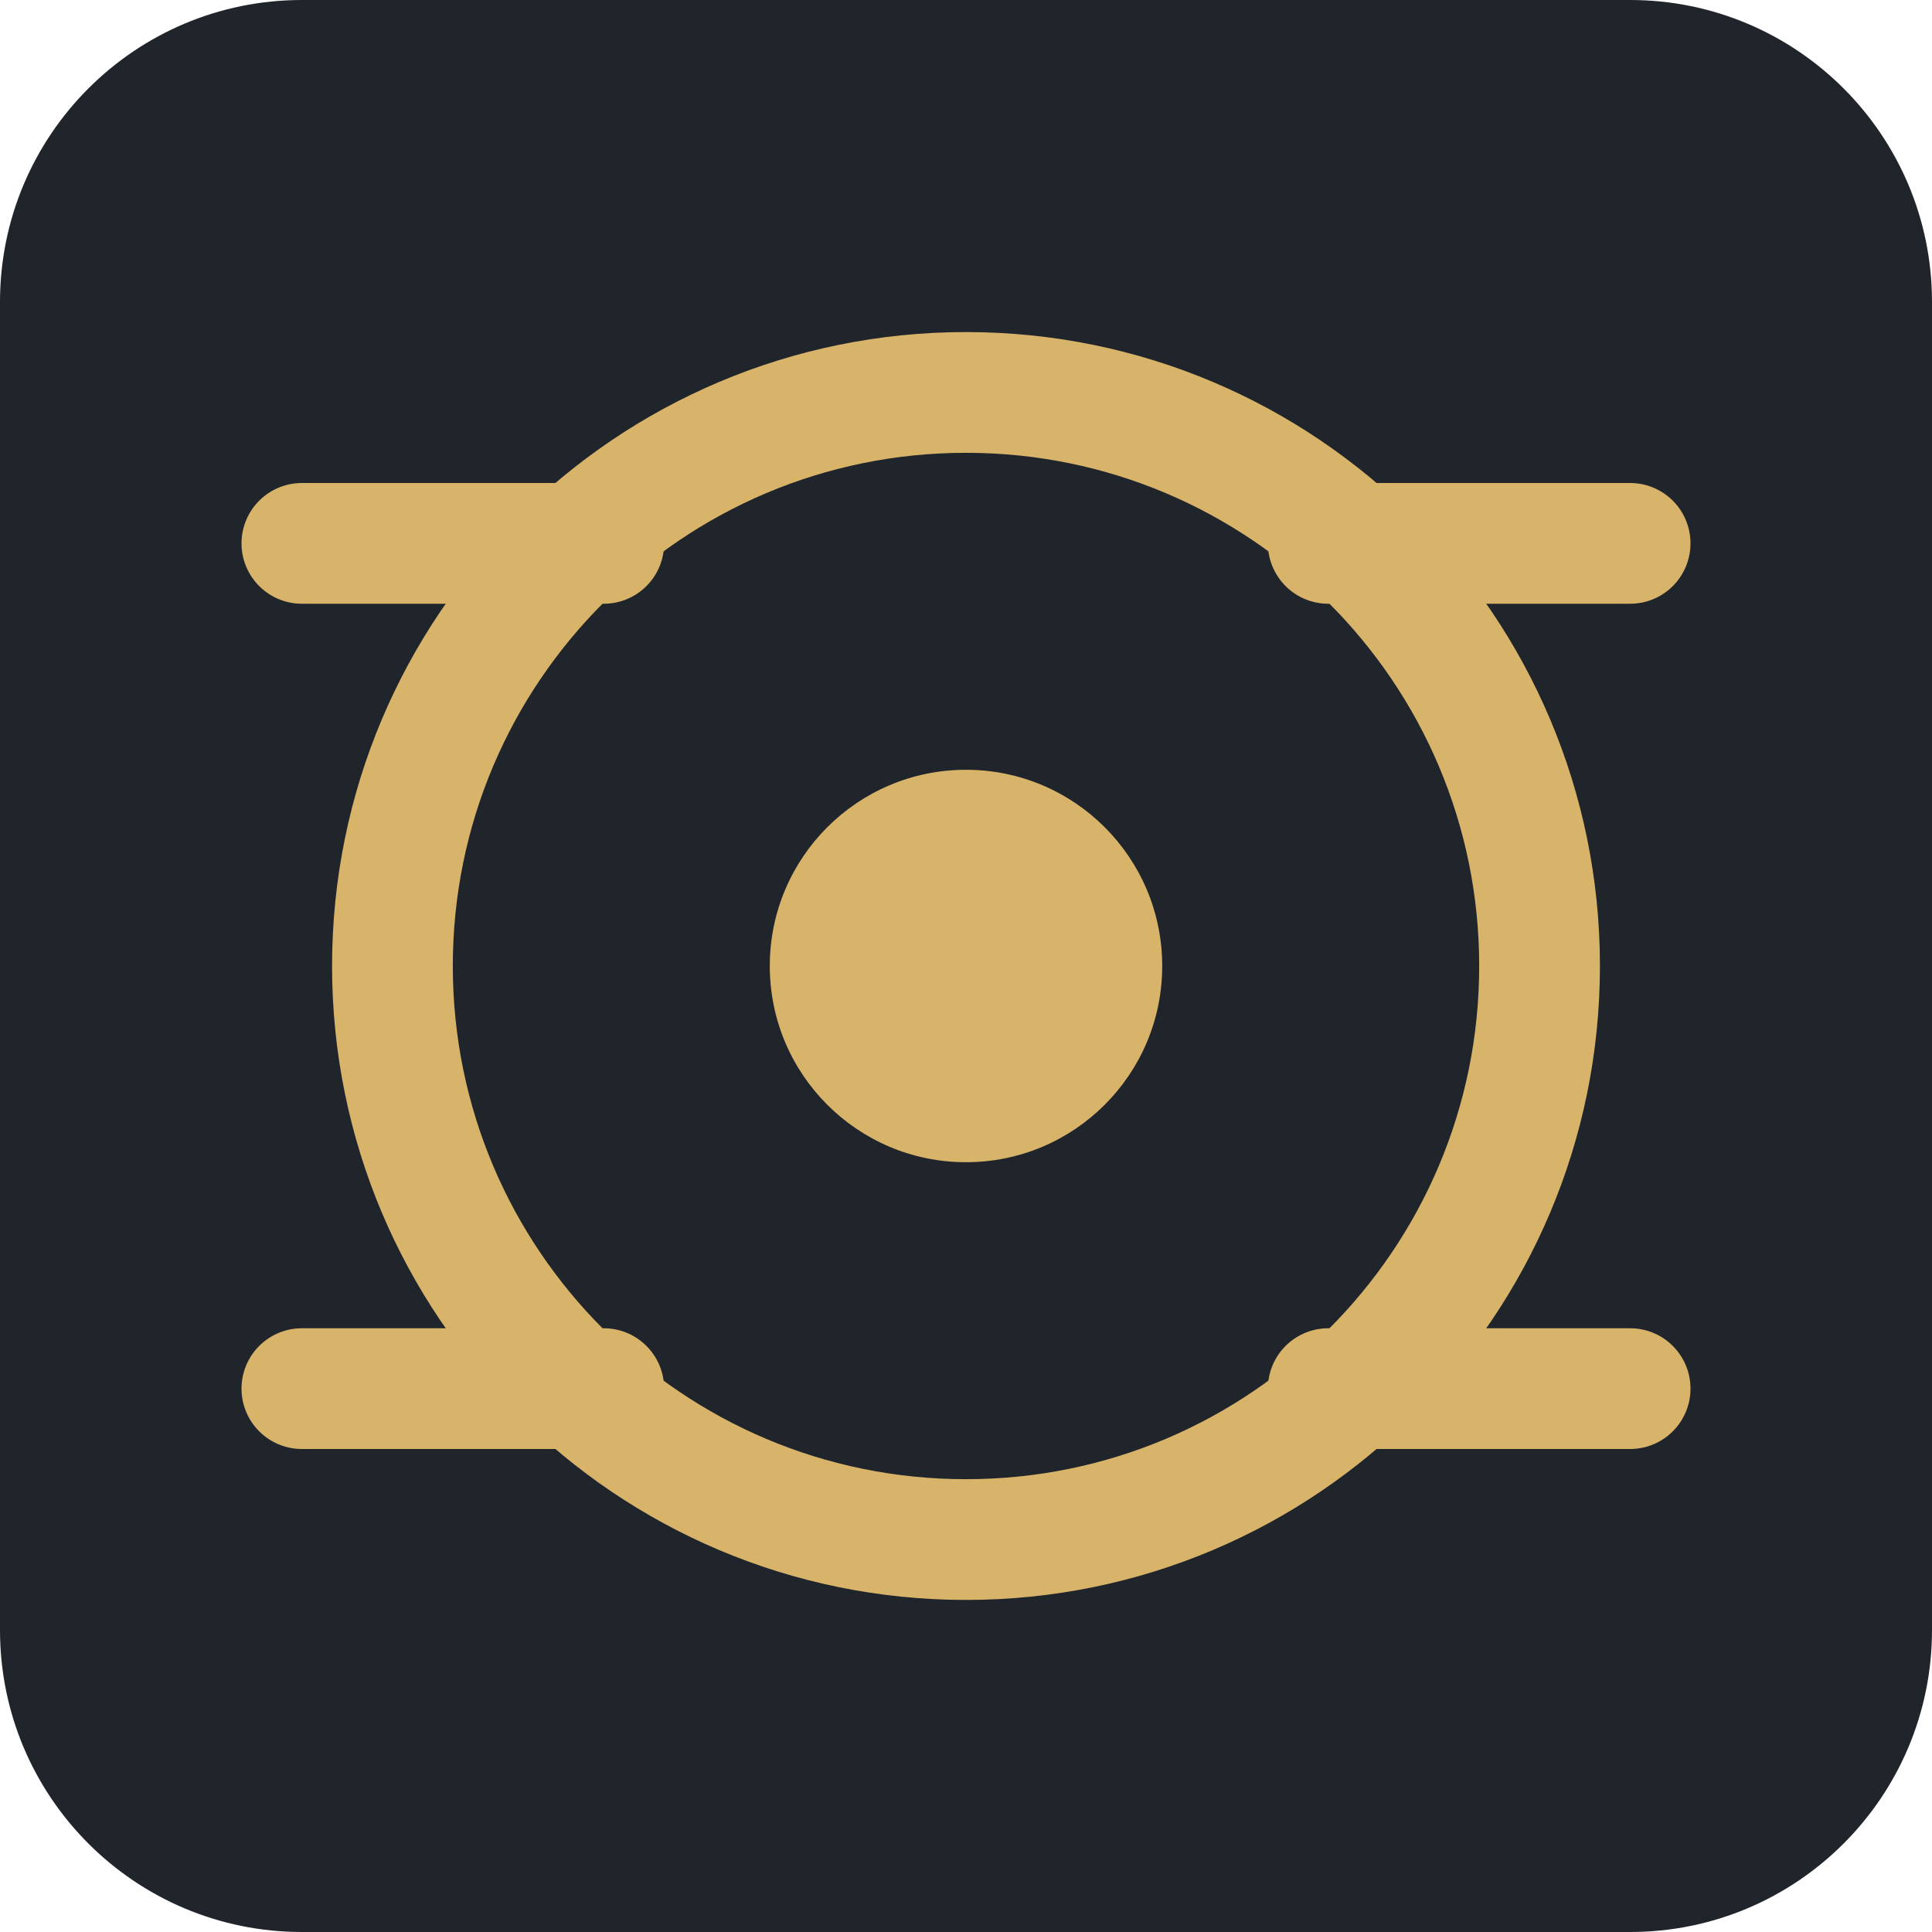
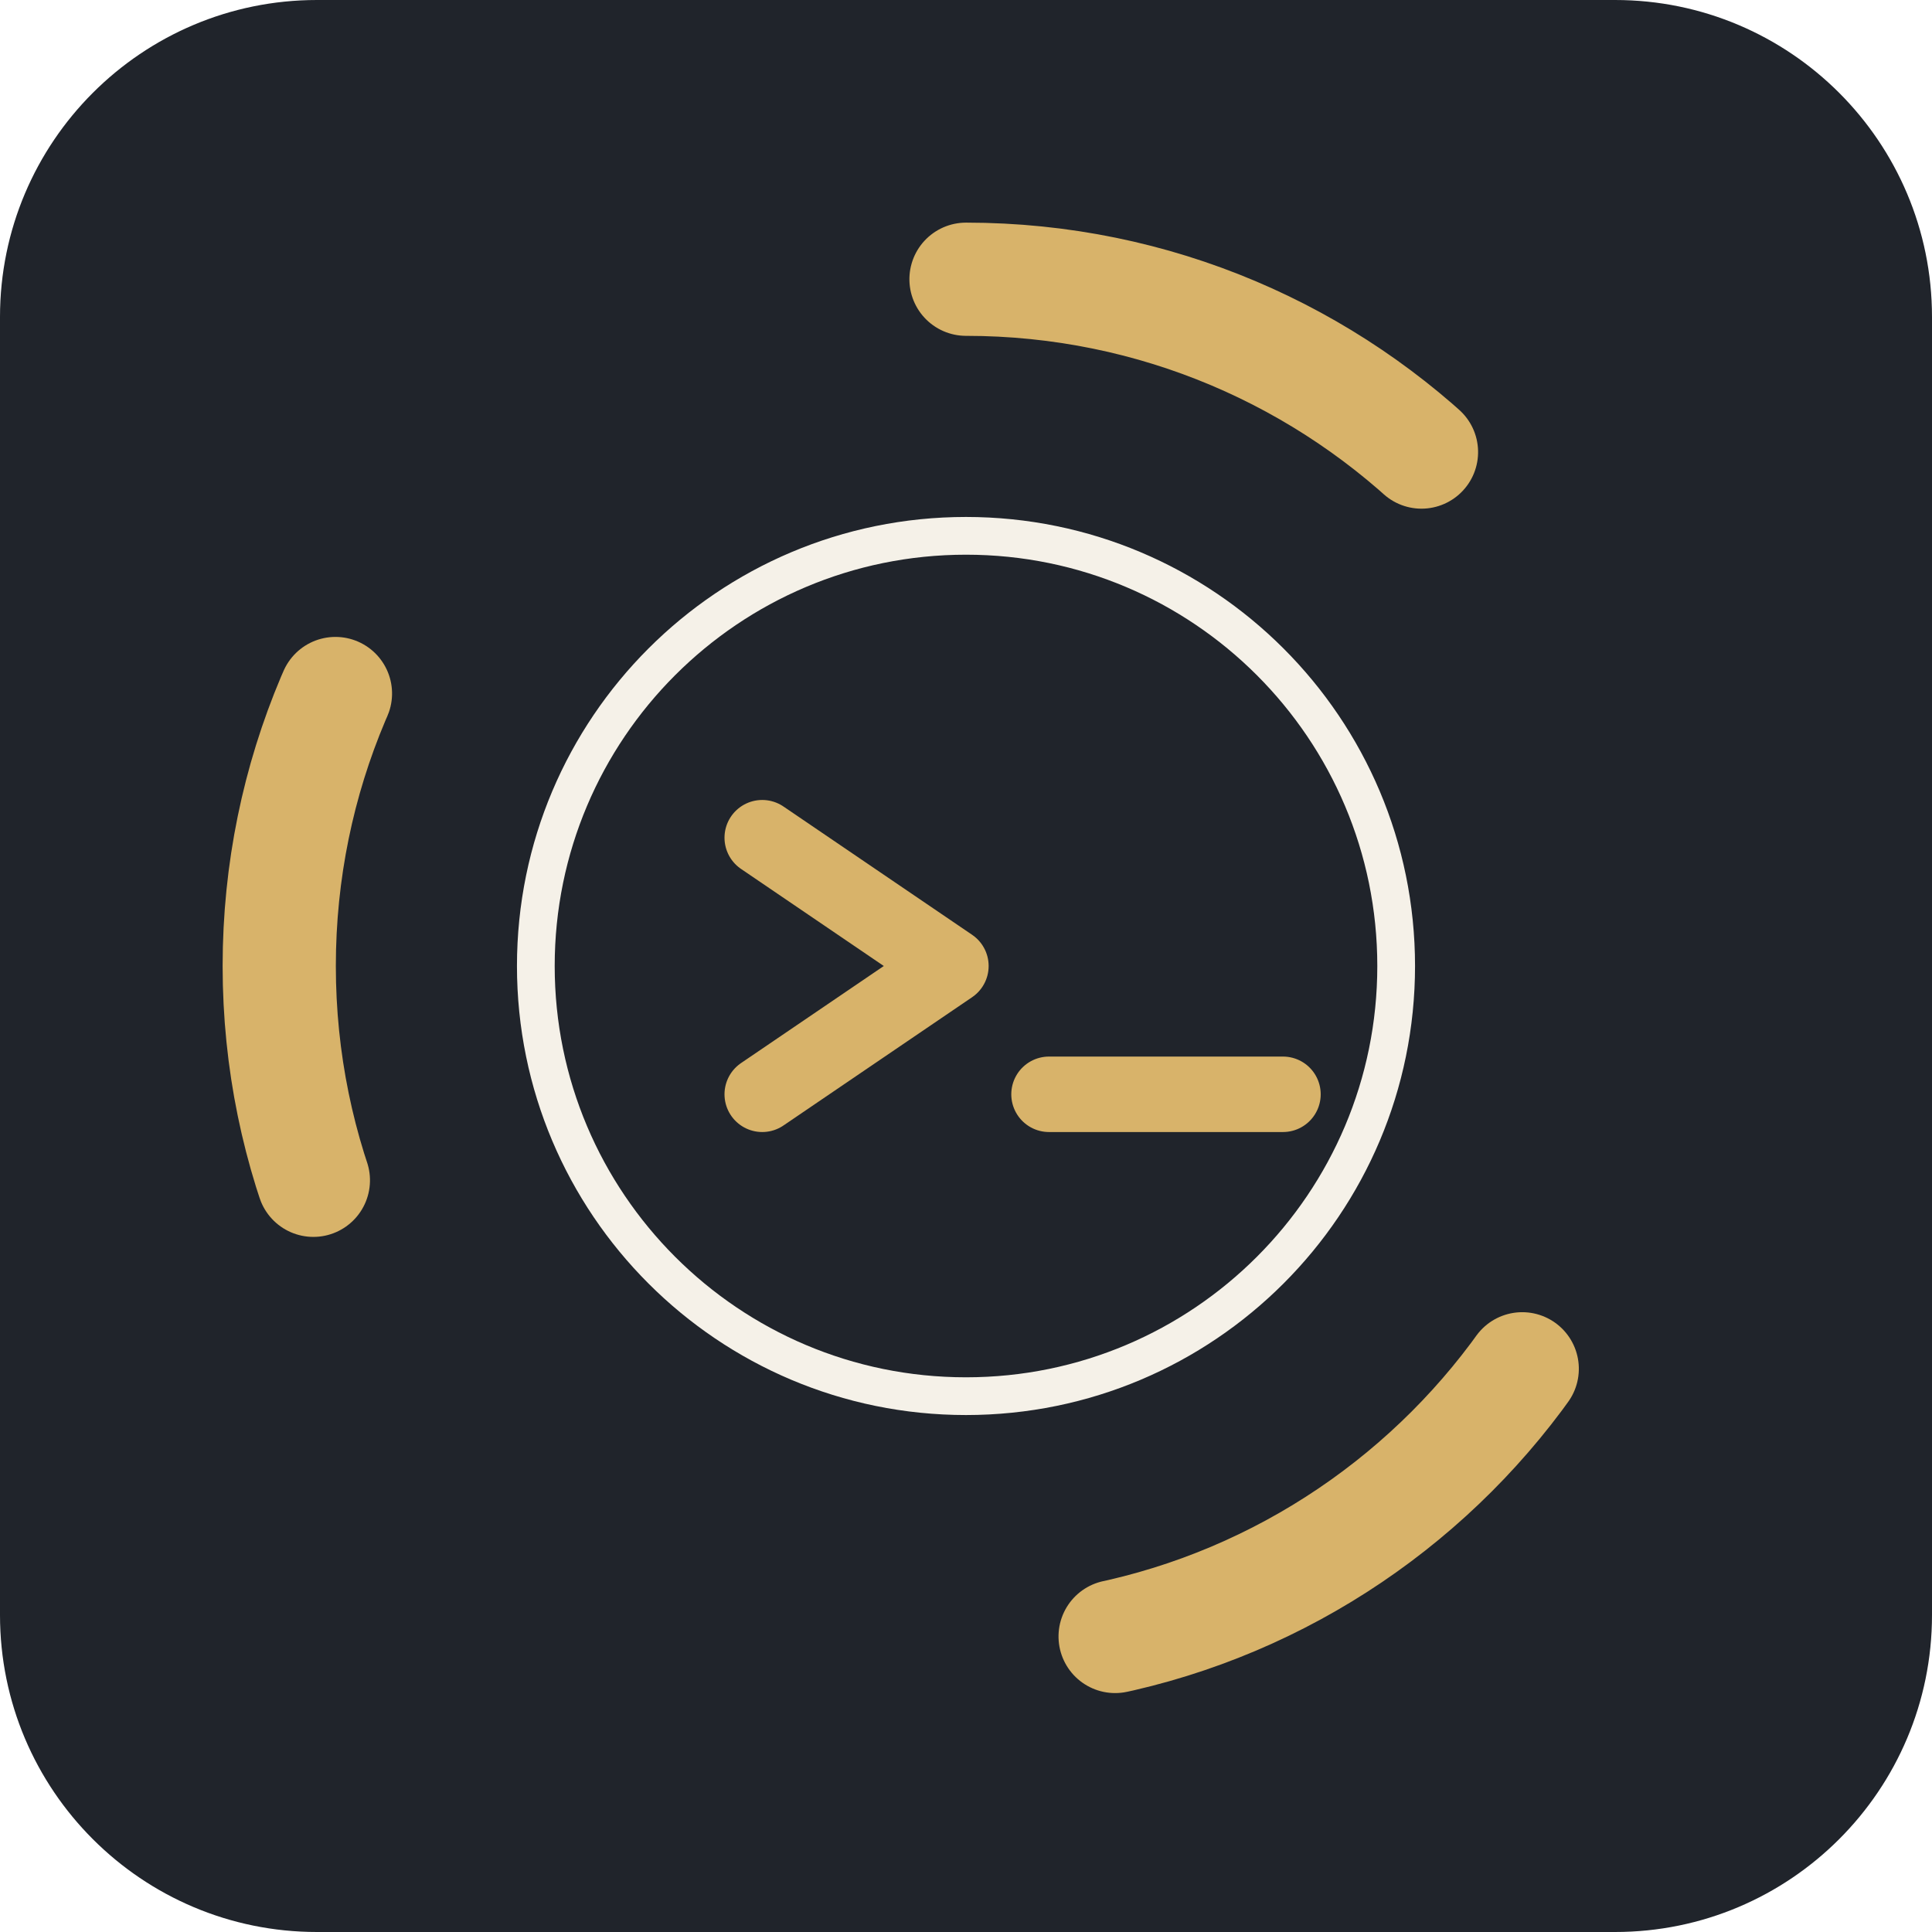
- <svg xmlns="http://www.w3.org/2000/svg" viewBox="0 0 128 128" role="img" aria-labelledby="title">
-   <rect width="128" height="128" rx="20" fill="#20242b" />
-   <circle cx="64" cy="64" r="38" fill="none" stroke="#d8b36a" stroke-width="8" />
-   <circle cx="64" cy="64" r="13" fill="#d8b36a" />
-   <path d="M20 36h20M88 36h20M20 92h20M88 92h20" stroke="#d8b36a" stroke-width="8" stroke-linecap="round" />
+ <svg xmlns="http://www.w3.org/2000/svg" viewBox="0 0 256 256" role="img" aria-labelledby="title desc">
+   <rect width="256" height="256" rx="42" fill="#20242b" />
+   <circle cx="128" cy="128" r="91" fill="none" stroke="#d8b36a" stroke-width="15" stroke-linecap="round" stroke-dasharray="66 134" transform="rotate(-90 128 128)" />
+   <circle cx="128" cy="128" r="57" fill="#20242b" stroke="#f5f1e8" stroke-width="5" />
+   <path d="M101 111l25 17-25 17M139 145h31" fill="none" stroke="#d8b36a" stroke-width="10" stroke-linecap="round" stroke-linejoin="round" />
</svg>
